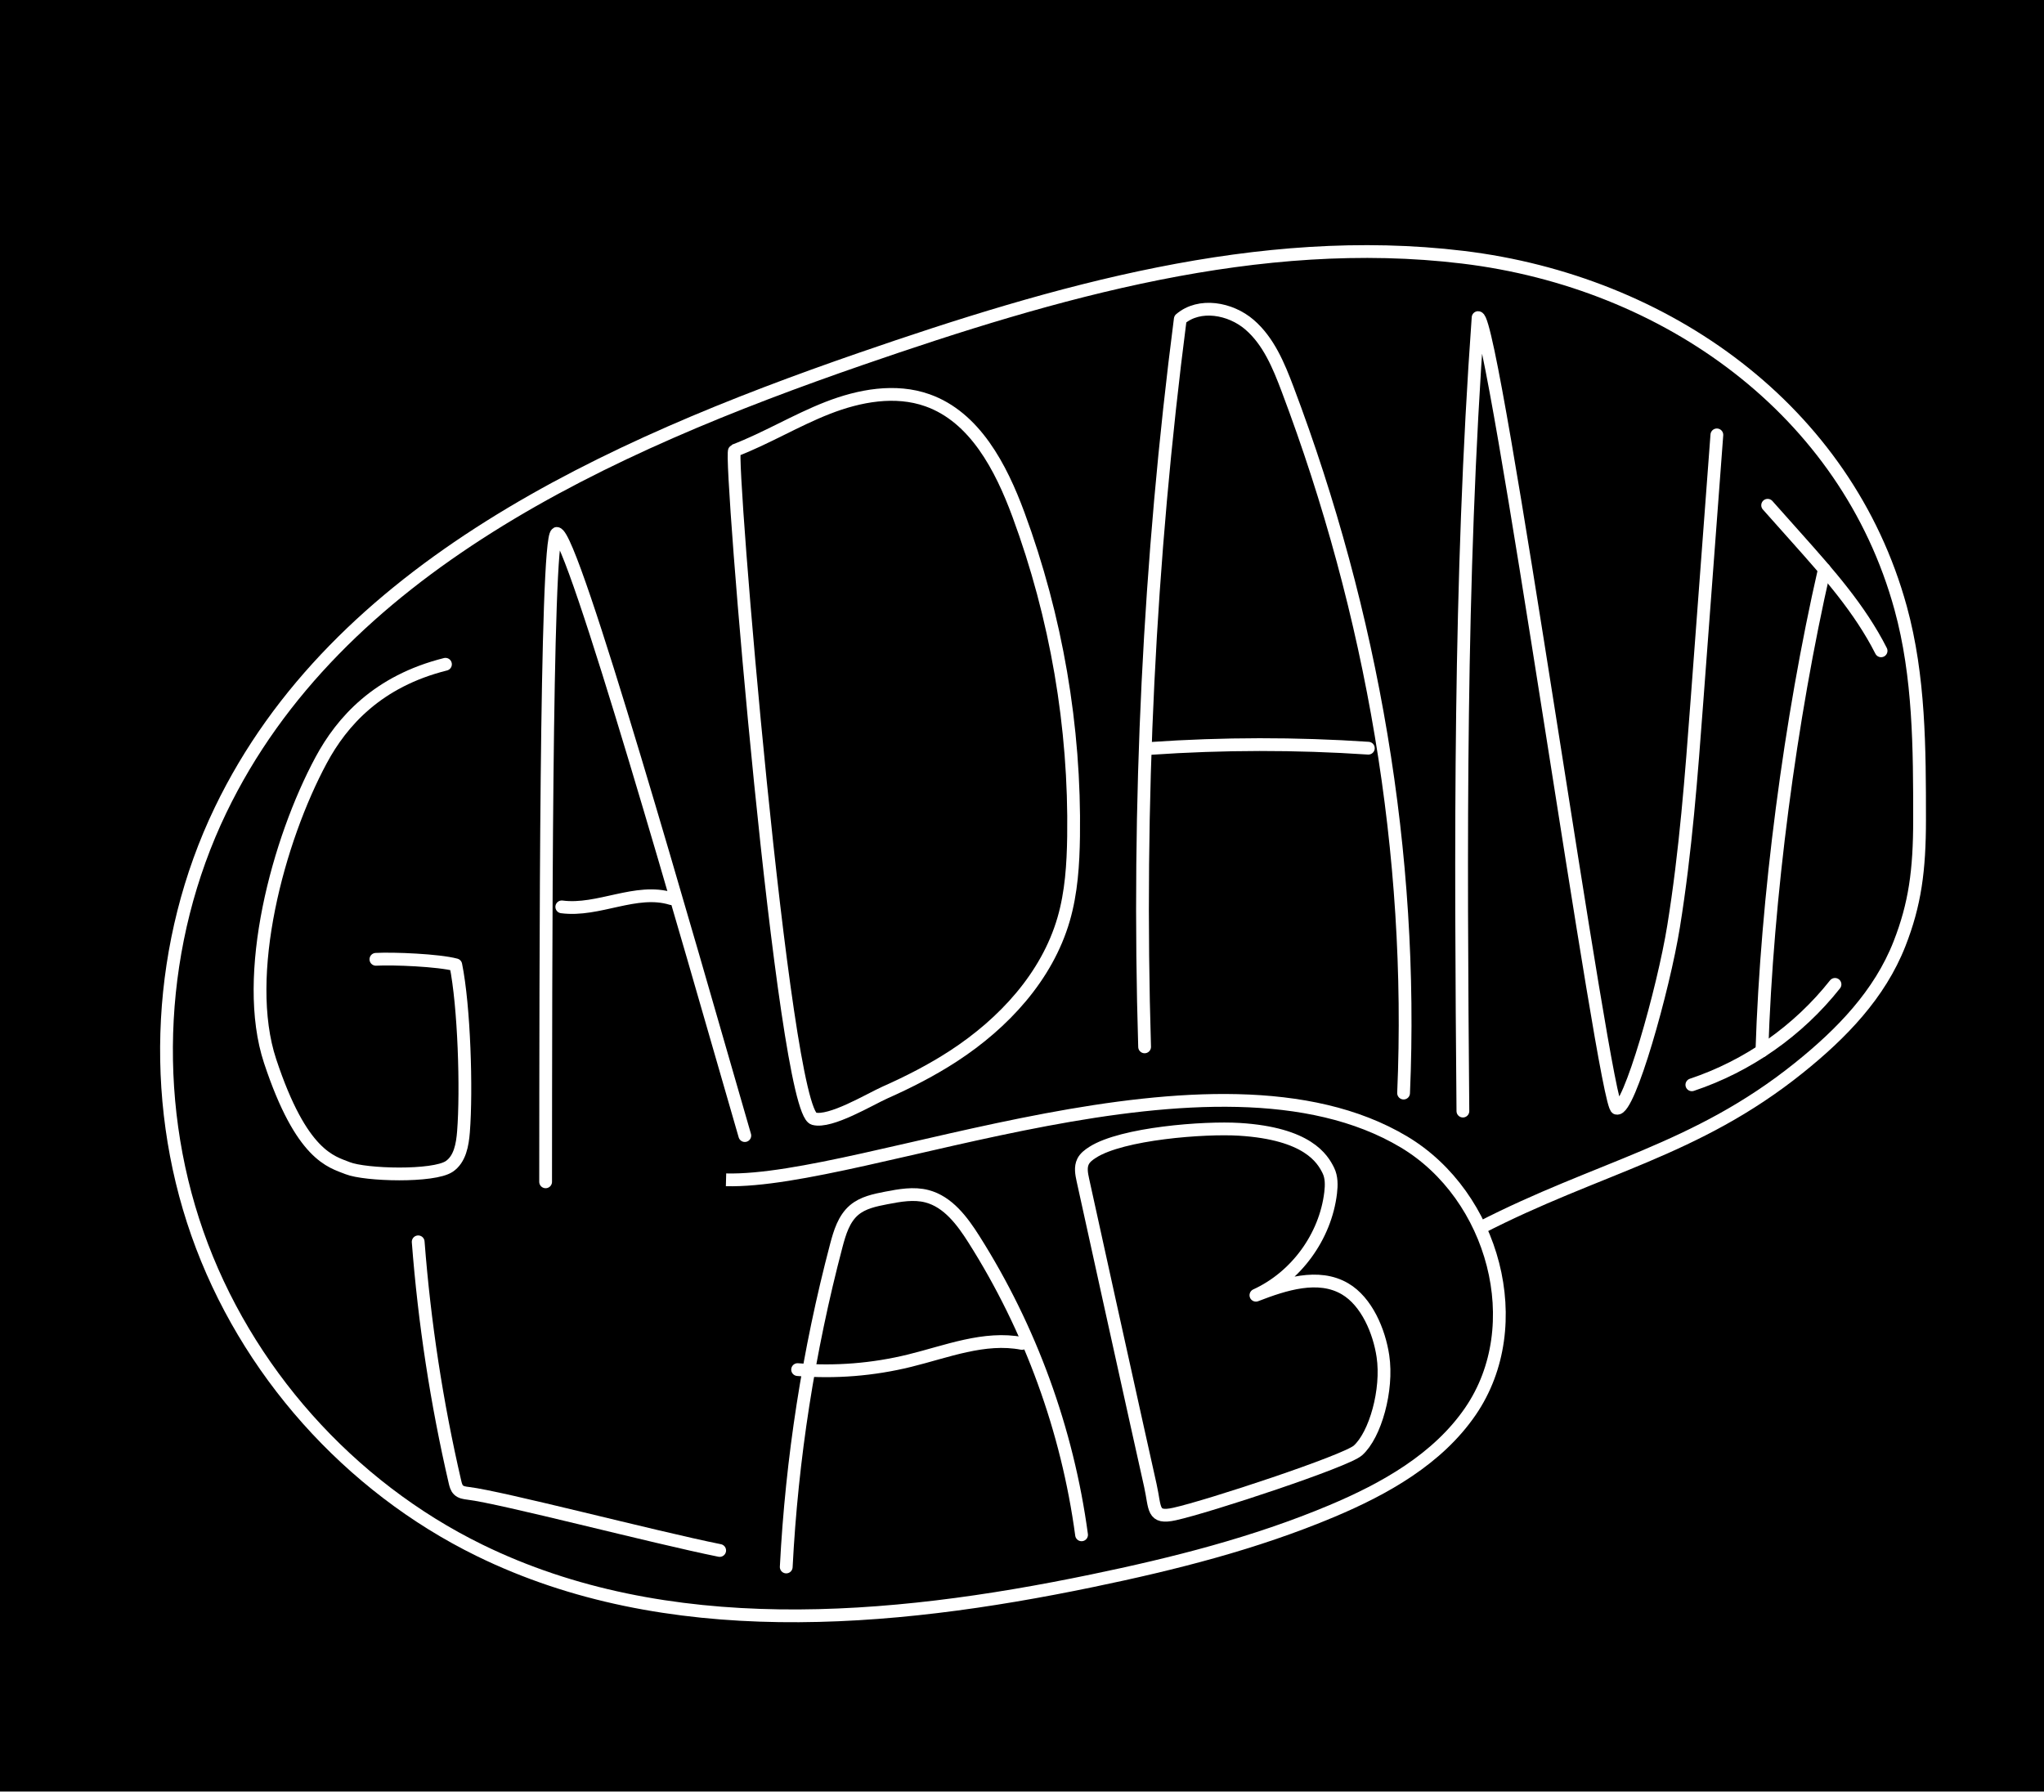
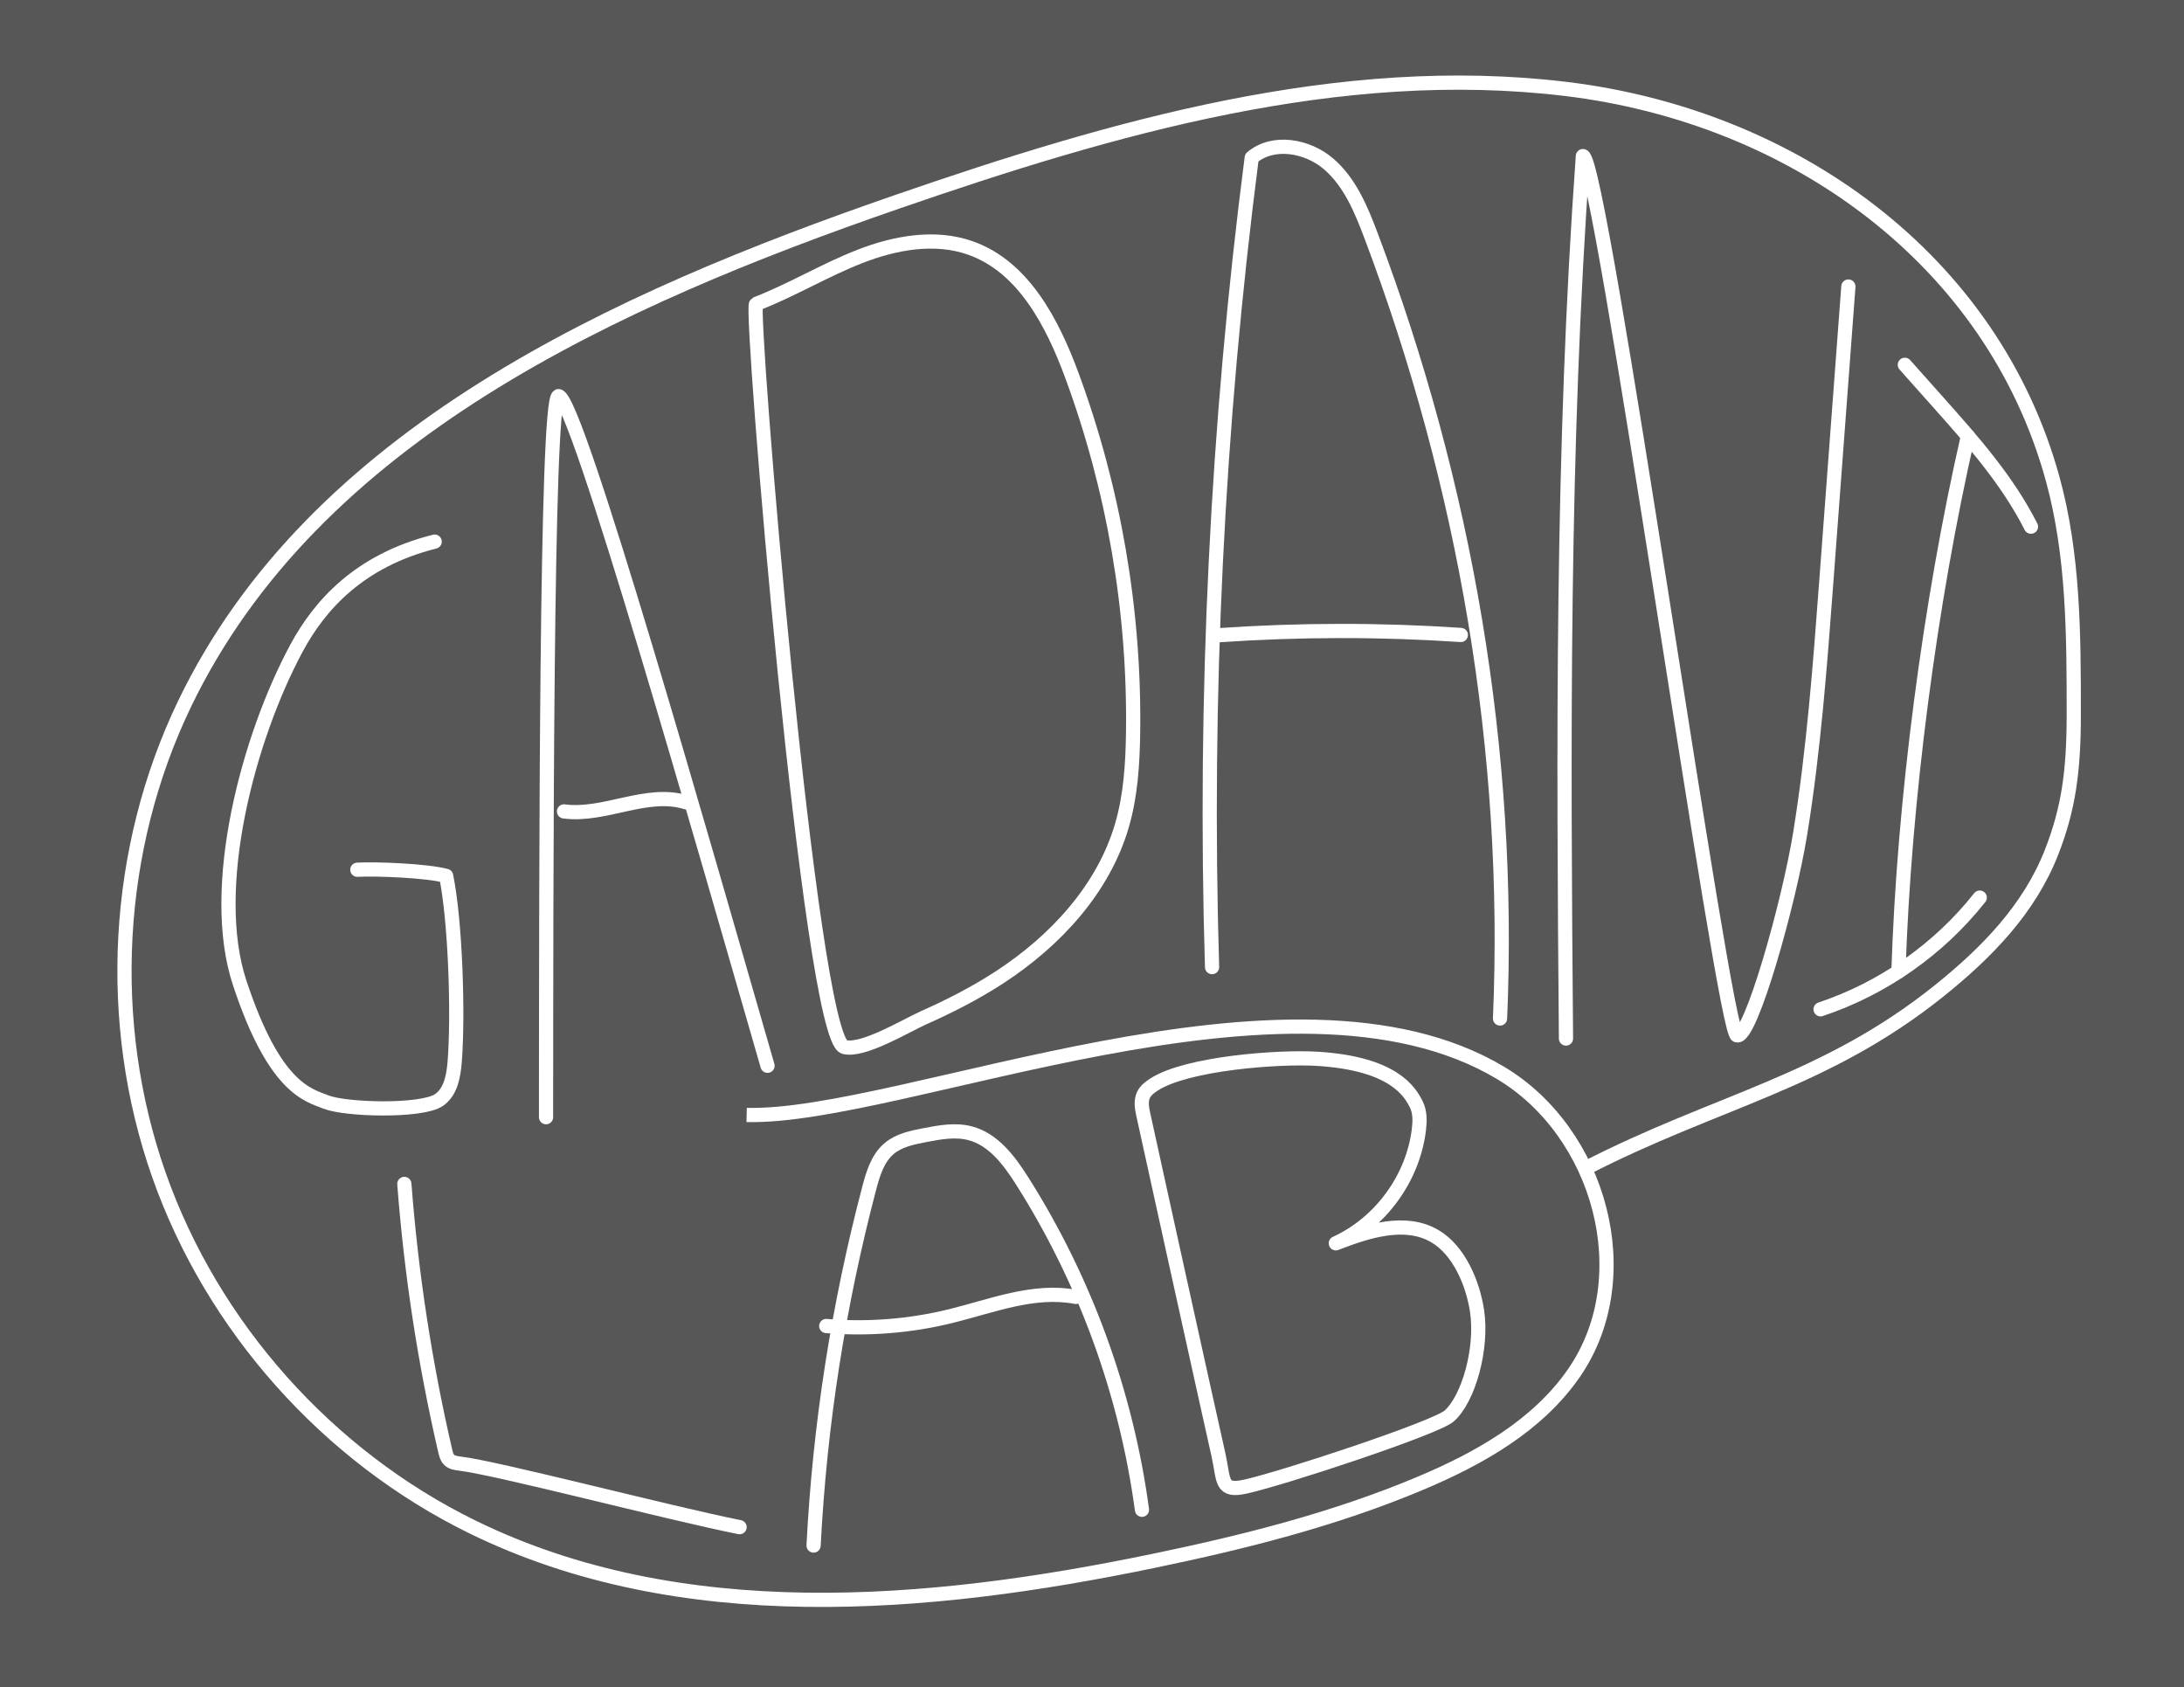
- <svg xmlns="http://www.w3.org/2000/svg" id="Layer_1" data-name="Layer 1" viewBox="0 0 640 561">
+ <svg xmlns="http://www.w3.org/2000/svg" id="Layer_1" data-name="Layer 1" viewBox="0 0 615 475">
  <defs>
    <style>
      .cls-1 {
        stroke-linecap: round;
        stroke-linejoin: round;
      }

      .cls-1, .cls-2 {
        fill: none;
        stroke: #fff;
        stroke-width: 4px;
      }

      .cls-2 {
        stroke-miterlimit: 10;
      }
+ 
+       .cls-3 {
+         opacity: .64;
+       }
    </style>
  </defs>
-   <rect width="640" height="561" />
-   <path class="cls-2" d="m227.33,369.45c43.55,1.13,152.86-47.36,212.27-11.86,28.08,16.78,39.3,57.42,20.79,84.39-10.24,14.92-26.78,24.22-43.46,31.23-24.03,10.1-49.44,16.5-74.96,21.79-63.89,13.26-133.27,19.15-191.87-9.55-40.77-19.97-73.25-56.36-88.3-99.2s-12.45-91.61,7.24-132.53c36.45-75.75,121.14-113.91,200.6-141.37,60.74-20.99,124.61-39.51,188.41-31.8s120.07,47.9,137.07,109.87c5.88,21.44,5.92,43.99,5.92,66.23,0,15.91-1.44,26.52-6.28,38.88-6.22,15.89-18.18,28.17-31.48,38.85-32.4,26.03-62.95,31.11-99.88,50.17" />
-   <path class="cls-1" d="m139.48,208.01c-21.24,5.32-32.41,17.93-38.9,29.98-13.47,25.01-24.93,67.34-16,94.3,9.84,29.74,19.21,31.49,24.26,33.51,5.52,2.21,26.92,2.79,31.84-.55,3.34-2.27,4.12-6.79,4.44-10.82,1.04-13.19.23-39.34-2.41-52.3-5.35-1.44-19.48-2.03-25.01-1.73" />
-   <path class="cls-1" d="m170.84,370.08c.06-67.69,0-201.44,3.49-203.04,5.01,0,40.59,125.29,58.88,188.56" />
-   <path class="cls-1" d="m229.99,141.09c9.98-3.83,19.18-9.46,29.14-13.35,9.95-3.89,21.21-5.97,31.28-2.39,14.84,5.27,23,20.97,28.46,35.74,11.88,32.16,17.77,66.53,17.28,100.81-.13,8.75-.68,17.58-3.12,25.98-5.22,17.96-18.78,32.57-34.44,42.78-6.8,4.43-14.04,8.14-21.45,11.43-4.76,2.12-17.15,9.64-22.32,8.22-9.6-2.61-26.7-208.5-24.83-209.22Z" />
-   <path class="cls-1" d="m358.39,327.82c-2.31-76.1,1.42-152.39,11.17-227.91,6-5.13,15.69-3.39,21.67,1.76s9.13,12.78,11.92,20.17c26.49,70.15,39.55,145.54,36.33,220.45" />
-   <path class="cls-1" d="m458.05,347.93c-.7-82.86-1.19-165.83,4.76-248.48,5.01,0,39.8,248.48,43.43,247.59,3.82.88,14.6-37.21,17.78-56.95,3.79-23.46,5.57-47.2,7.34-70.9,2.07-27.67,4.14-55.34,6.21-83.01" />
-   <path class="cls-1" d="m553.47,158.22c3.07,3.45,6.14,6.9,9.22,10.35,9.78,10.97,19.66,22.11,26.3,35.23" />
-   <path class="cls-1" d="m529.74,339.7c17.56-5.86,33.34-16.93,44.82-31.45" />
-   <path class="cls-1" d="m571.23,178.3c-10.69,46.84-18.02,102.76-19.56,150.78" />
-   <path class="cls-1" d="m210.24,281.41c-11.07-3.43-22.85,4.08-34.34,2.57" />
-   <path class="cls-1" d="m360.29,234.36c22.68-1.56,45.47-1.59,68.15-.07" />
-   <path class="cls-1" d="m130.94,388.87c1.94,25.31,5.79,50.48,11.52,75.21.21.89.44,1.83,1.09,2.48.77.77,1.94.93,3.02,1.06,10.52,1.25,57.99,13.72,78.77,17.9" />
-   <path class="cls-1" d="m246.18,490.69c1.74-33.95,7-67.72,15.66-100.6,1.08-4.09,2.37-8.42,5.59-11.16,2.77-2.35,6.51-3.11,10.07-3.8,4.22-.81,8.6-1.62,12.75-.53,6.59,1.72,11.05,7.72,14.69,13.47,17.71,27.95,29.29,59.76,33.71,92.55" />
-   <path class="cls-1" d="m339.06,369.51c-.42-1.92-.82-4.01.05-5.77.62-1.26,1.81-2.13,2.99-2.89,9.22-5.94,35.02-7.89,45.97-7.21,21.42,1.33,26.04,9.23,27.84,12.86,1.06,2.14,1.01,4.65.73,7.02-1.64,13.73-10.82,26.32-23.4,32.07,9.01-3.49,19.55-6.9,27.89-2.01,6.8,3.98,10.72,13.3,11.88,21.09,1.58,10.57-2.41,24.72-7.84,29.54-3.74,3.33-46.75,17.54-57.4,19.89-7.07,1.56-5.97-1.66-7.57-8.89-1.41-6.38-2.84-12.76-4.26-19.14-5.65-25.5-11.28-51.03-16.88-76.56Z" />
-   <path class="cls-1" d="m249.74,428.88c11.73.97,23.62.02,35.05-2.79,11.64-2.86,23.44-7.67,35.21-5.41" />
+   <rect class="cls-3" x="-10.49" y="-43" width="640" height="561" />
+   <path class="cls-2" d="m210.25,313.95c43.55,1.13,152.86-47.36,212.27-11.86,28.08,16.78,39.3,57.42,20.79,84.39-10.24,14.92-26.78,24.22-43.46,31.23-24.03,10.1-49.44,16.5-74.96,21.79-63.89,13.26-133.27,19.15-191.87-9.55-40.77-19.97-73.25-56.36-88.3-99.2s-12.45-91.61,7.24-132.53c36.45-75.75,121.14-113.91,200.6-141.37,60.74-20.99,124.61-39.51,188.41-31.8s120.07,47.9,137.07,109.87c5.88,21.44,5.92,43.99,5.92,66.23,0,15.91-1.44,26.52-6.28,38.88-6.22,15.89-18.18,28.17-31.48,38.85-32.4,26.03-62.95,31.11-99.88,50.17" />
+   <path class="cls-1" d="m122.4,152.51c-21.24,5.32-32.41,17.93-38.9,29.98-13.47,25.01-24.93,67.34-16,94.3,9.84,29.74,19.21,31.49,24.26,33.51,5.52,2.21,26.92,2.79,31.84-.55,3.34-2.27,4.12-6.79,4.44-10.82,1.04-13.19.23-39.34-2.41-52.3-5.35-1.44-19.48-2.03-25.01-1.73" />
+   <path class="cls-1" d="m153.76,314.58c.06-67.69,0-201.44,3.49-203.04,5.01,0,40.59,125.29,58.88,188.56" />
+   <path class="cls-1" d="m212.91,85.59c9.98-3.83,19.18-9.46,29.14-13.35,9.95-3.89,21.21-5.97,31.28-2.39,14.84,5.27,23,20.97,28.46,35.74,11.88,32.16,17.77,66.53,17.28,100.81-.13,8.75-.68,17.58-3.12,25.98-5.22,17.96-18.78,32.57-34.44,42.78-6.8,4.43-14.04,8.14-21.45,11.43-4.76,2.12-17.15,9.64-22.32,8.22-9.6-2.61-26.7-208.5-24.83-209.22Z" />
+   <path class="cls-1" d="m341.31,272.32c-2.31-76.1,1.42-152.39,11.17-227.91,6-5.13,15.69-3.39,21.67,1.76s9.13,12.78,11.92,20.17c26.49,70.15,39.55,145.54,36.33,220.45" />
+   <path class="cls-1" d="m440.97,292.43c-.7-82.86-1.19-165.83,4.76-248.48,5.01,0,39.8,248.48,43.43,247.59,3.82.88,14.6-37.21,17.78-56.95,3.79-23.46,5.57-47.2,7.34-70.9,2.07-27.67,4.14-55.34,6.21-83.01" />
+   <path class="cls-1" d="m536.39,102.72c3.07,3.45,6.14,6.9,9.22,10.35,9.78,10.97,19.66,22.11,26.3,35.23" />
+   <path class="cls-1" d="m512.66,284.2c17.56-5.86,33.34-16.93,44.82-31.45" />
+   <path class="cls-1" d="m554.15,122.8c-10.69,46.84-18.02,102.76-19.56,150.78" />
+   <path class="cls-1" d="m193.16,225.91c-11.07-3.43-22.85,4.08-34.34,2.57" />
+   <path class="cls-1" d="m343.21,178.86c22.68-1.56,45.47-1.59,68.15-.07" />
+   <path class="cls-1" d="m113.86,333.37c1.94,25.31,5.79,50.48,11.52,75.21.21.89.44,1.83,1.09,2.48.77.77,1.94.93,3.02,1.06,10.52,1.25,57.99,13.72,78.77,17.9" />
+   <path class="cls-1" d="m229.1,435.19c1.74-33.95,7-67.72,15.66-100.6,1.08-4.09,2.37-8.42,5.59-11.16,2.77-2.35,6.51-3.11,10.07-3.8,4.22-.81,8.6-1.62,12.75-.53,6.59,1.72,11.05,7.72,14.69,13.47,17.71,27.95,29.29,59.76,33.71,92.55" />
+   <path class="cls-1" d="m321.98,314.01c-.42-1.92-.82-4.01.05-5.77.62-1.26,1.81-2.13,2.99-2.89,9.22-5.94,35.02-7.89,45.97-7.21,21.42,1.33,26.04,9.23,27.84,12.86,1.06,2.14,1.01,4.65.73,7.02-1.64,13.73-10.82,26.32-23.4,32.07,9.01-3.49,19.55-6.9,27.89-2.01,6.8,3.98,10.72,13.3,11.88,21.09,1.58,10.57-2.41,24.72-7.84,29.54-3.74,3.33-46.75,17.54-57.4,19.89-7.07,1.56-5.97-1.66-7.57-8.89-1.41-6.38-2.84-12.76-4.26-19.14-5.65-25.5-11.28-51.03-16.88-76.56Z" />
+   <path class="cls-1" d="m232.66,373.38c11.73.97,23.62.02,35.05-2.79,11.64-2.86,23.44-7.67,35.21-5.41" />
</svg>
